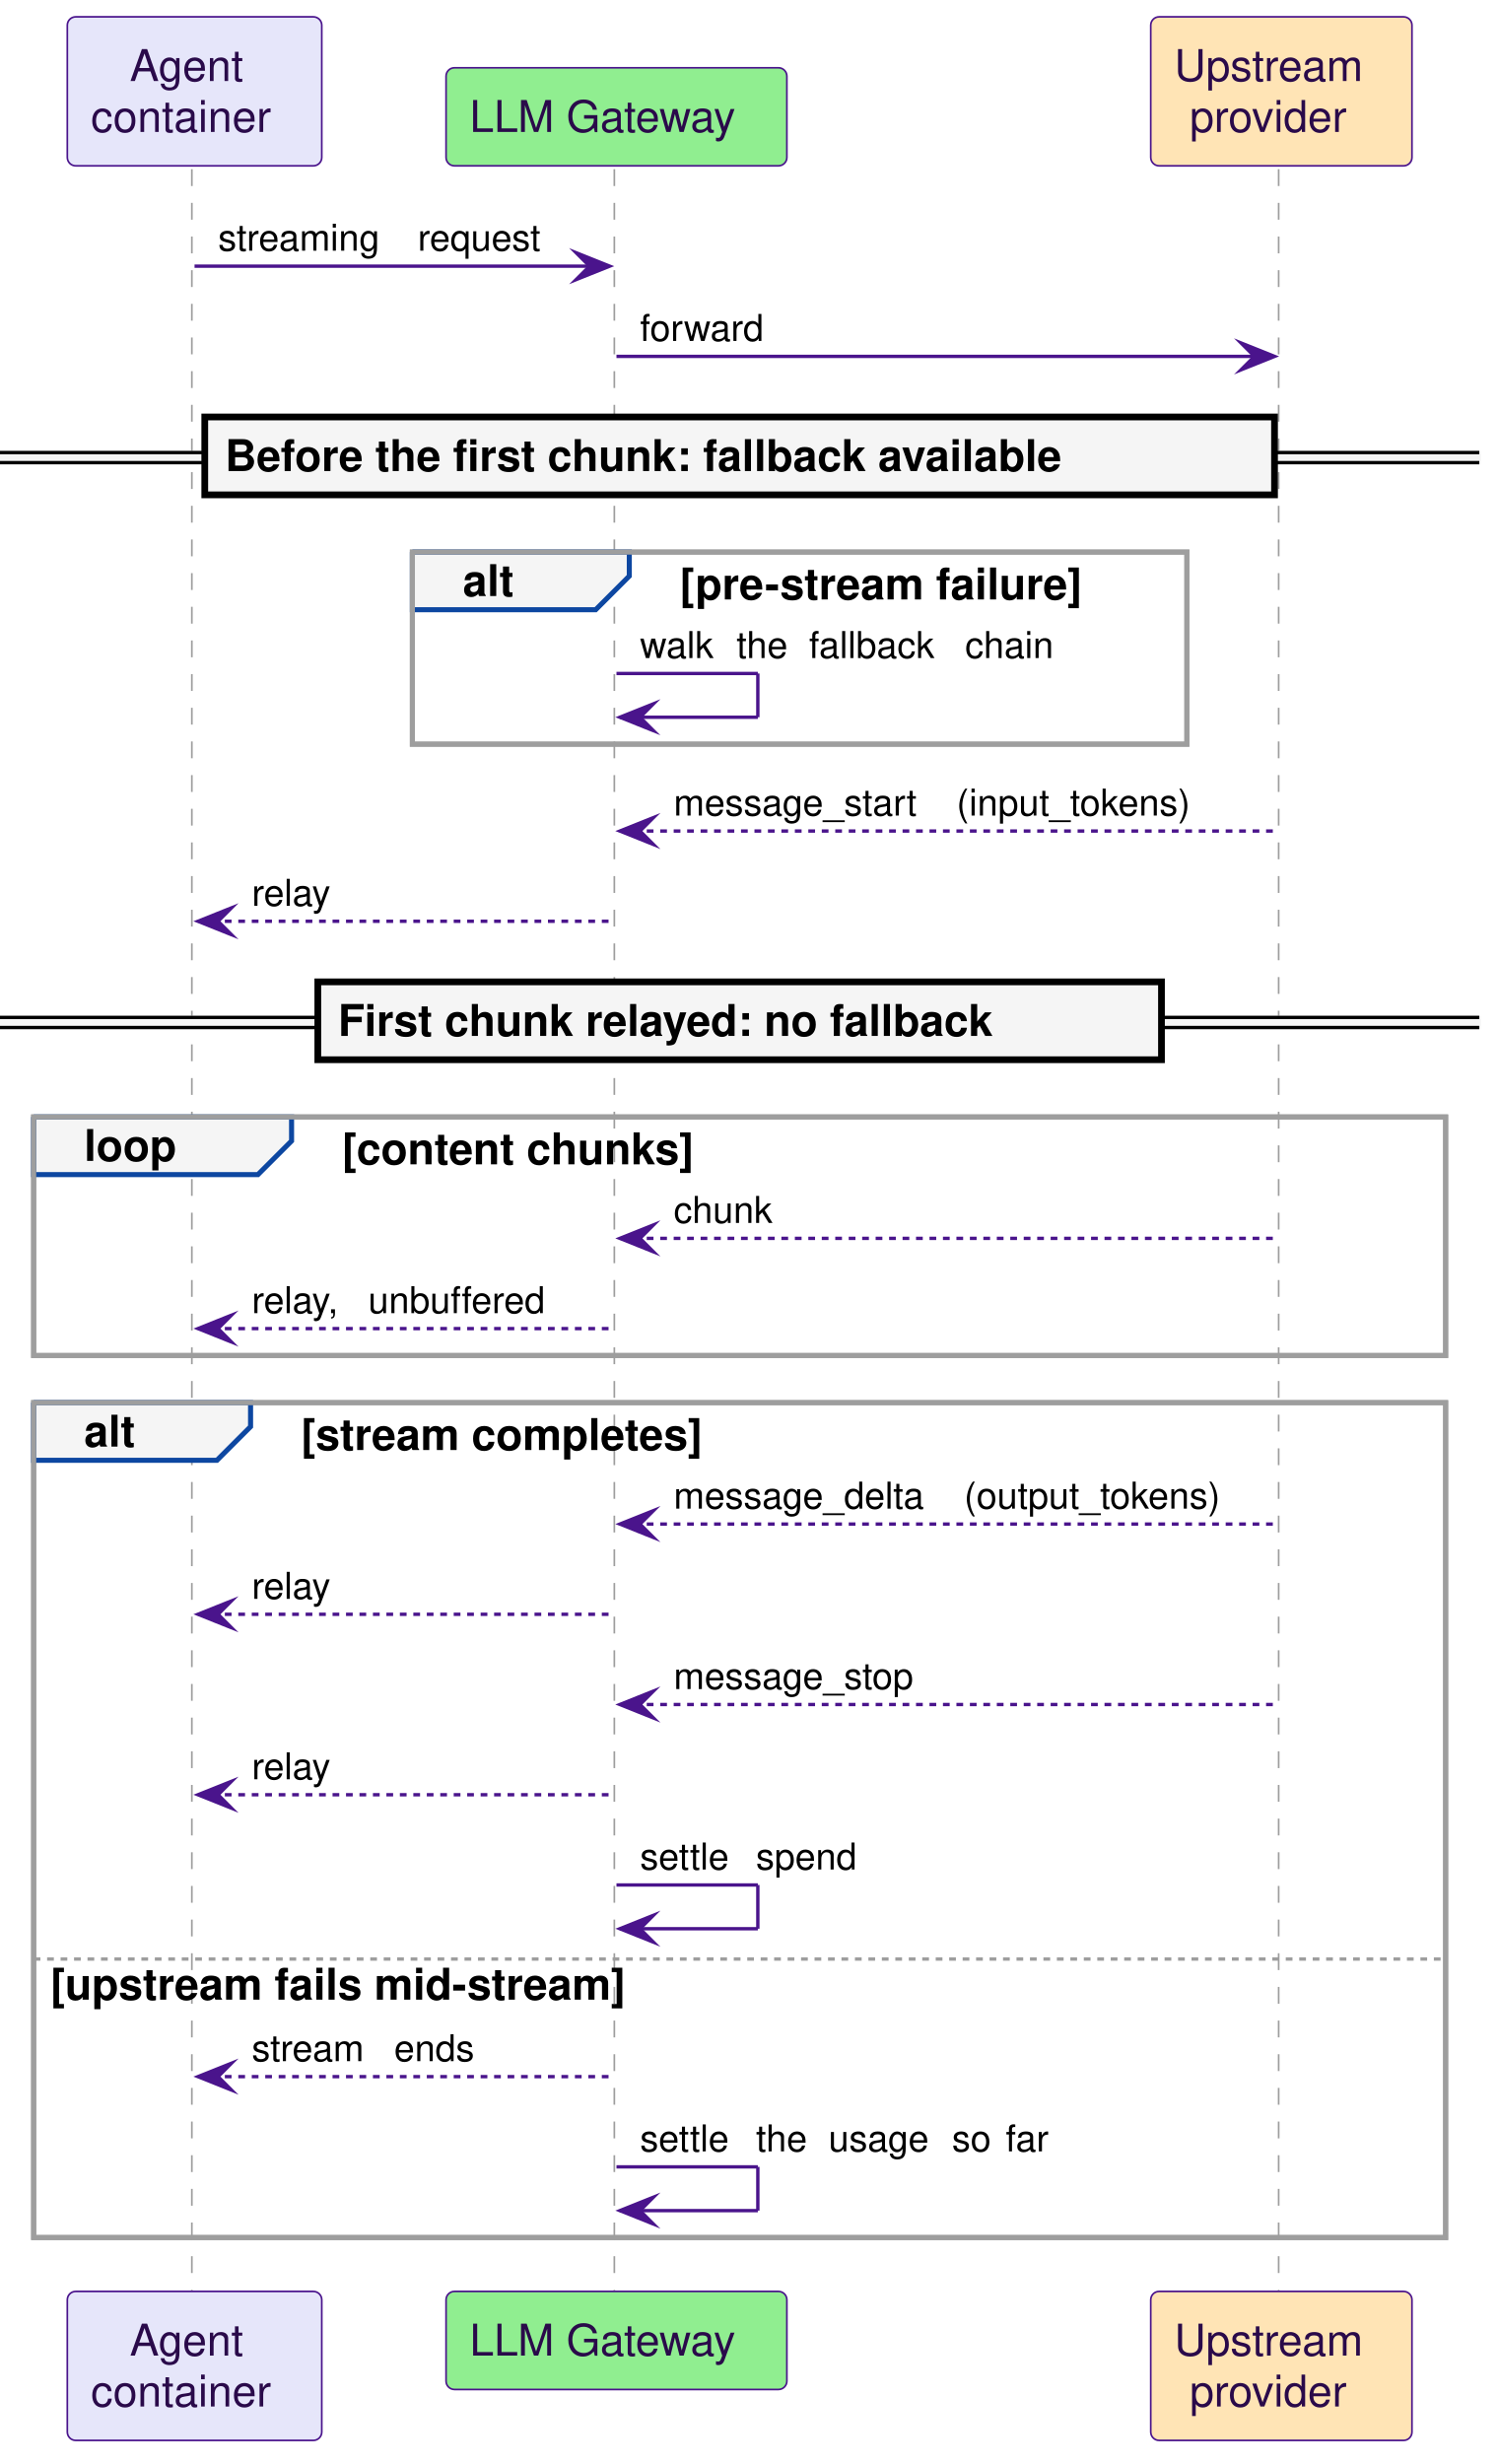
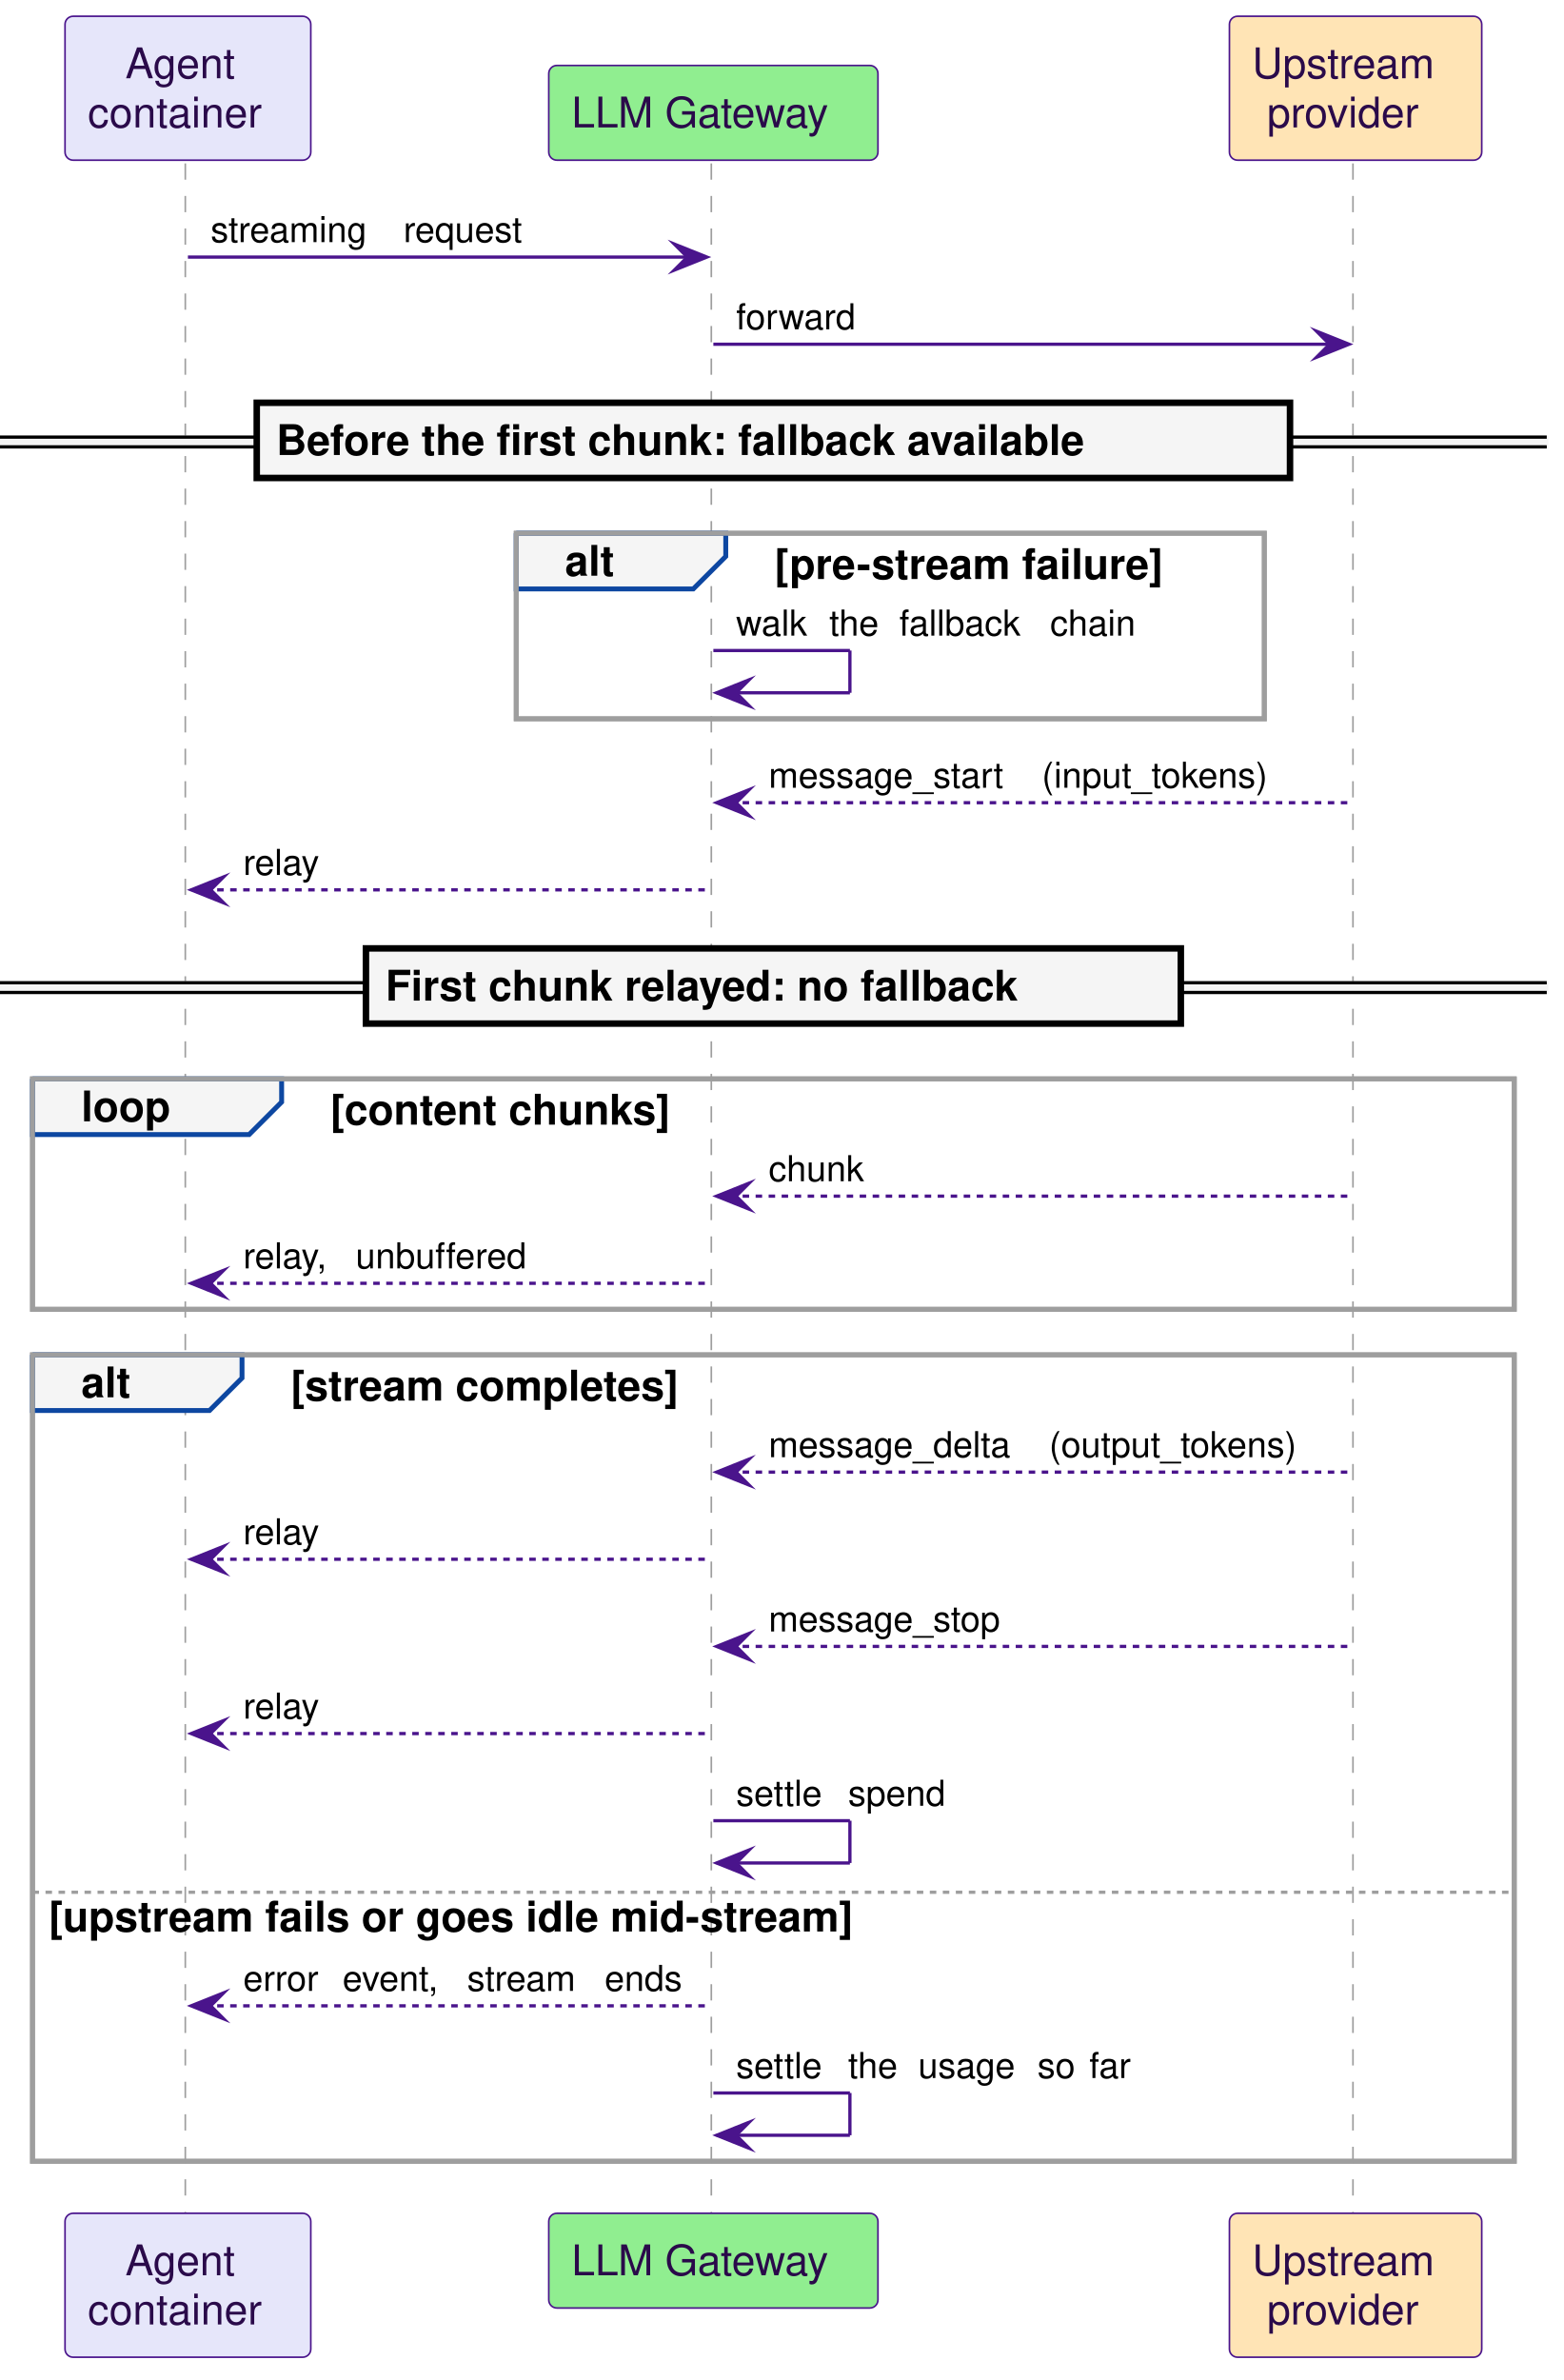
- <svg xmlns="http://www.w3.org/2000/svg" contentStyleType="text/css" data-diagram-type="SEQUENCE" height="732px" preserveAspectRatio="none" style="width:445px;height:732px;" version="1.1" viewBox="0 0 445 732" width="445px" zoomAndPan="magnify">
+ <svg xmlns="http://www.w3.org/2000/svg" contentStyleType="text/css" data-diagram-type="SEQUENCE" height="732px" preserveAspectRatio="none" style="width:481px;height:732px;" version="1.1" viewBox="0 0 481 732" width="481px" zoomAndPan="magnify">
  <defs />
  <g>
-     <rect fill="none" height="57.07" style="stroke:#9E9E9E;stroke-width:1.5;" width="230.102" x="122.521" y="164.008" />
-     <rect fill="none" height="70.875" style="stroke:#9E9E9E;stroke-width:1.5;" width="419.496" x="10" y="331.82" />
-     <rect fill="none" height="248.031" style="stroke:#9E9E9E;stroke-width:1.5;" width="419.496" x="10" y="416.695" />
+     <rect fill="none" height="57.07" style="stroke:#9E9E9E;stroke-width:1.5;" width="230.102" x="158.792" y="164.008" />
+     <rect fill="none" height="70.875" style="stroke:#9E9E9E;stroke-width:1.5;" width="455.767" x="10" y="331.82" />
+     <rect fill="none" height="248.031" style="stroke:#9E9E9E;stroke-width:1.5;" width="455.767" x="10" y="416.695" />
    <g class="participant-lifeline" data-entity-uid="part1" data-qualified-name="agent" data-source-line="6" id="part1-lifeline">
      <g>
        <rect fill="#000000" fill-opacity="0" height="631.461" width="8" x="53.799" y="50.266" />
        <line style="stroke:#9E9E9E;stroke-width:0.5;stroke-dasharray:5,5;" x1="57" x2="57" y1="50.266" y2="681.727" />
      </g>
    </g>
    <g class="participant-lifeline" data-entity-uid="part2" data-qualified-name="gw" data-source-line="7" id="part2-lifeline">
      <g>
-         <rect fill="#000000" fill-opacity="0" height="631.461" width="8" x="179.151" y="50.266" />
-         <line style="stroke:#9E9E9E;stroke-width:0.5;stroke-dasharray:5,5;" x1="182.521" x2="182.521" y1="50.266" y2="681.727" />
+         <rect fill="#000000" fill-opacity="0" height="631.461" width="8" x="215.422" y="50.266" />
+         <line style="stroke:#9E9E9E;stroke-width:0.5;stroke-dasharray:5,5;" x1="218.792" x2="218.792" y1="50.266" y2="681.727" />
      </g>
    </g>
    <g class="participant-lifeline" data-entity-uid="part3" data-qualified-name="prov" data-source-line="8" id="part3-lifeline">
      <g>
-         <rect fill="#000000" fill-opacity="0" height="631.461" width="8" x="376.691" y="50.266" />
-         <line style="stroke:#9E9E9E;stroke-width:0.5;stroke-dasharray:5,5;" x1="379.887" x2="379.887" y1="50.266" y2="681.727" />
+         <rect fill="#000000" fill-opacity="0" height="631.461" width="8" x="412.962" y="50.266" />
+         <line style="stroke:#9E9E9E;stroke-width:0.5;stroke-dasharray:5,5;" x1="416.158" x2="416.158" y1="50.266" y2="681.727" />
      </g>
    </g>
    <g class="participant participant-head" data-entity-uid="part1" data-qualified-name="agent" data-source-line="6" id="part1-head">
      <rect fill="#E6E6FA" height="44.266" rx="2.5" ry="2.5" style="stroke:#4A148C;stroke-width:0.5;" width="75.598" x="20" y="5" />
      <text fill="#2A0A4A" font-family="Helvetica" font-size="13" lengthAdjust="spacing" textLength="38.48" x="38.559" y="24.067">Agent</text>
      <text fill="#2A0A4A" font-family="Helvetica" font-size="13" lengthAdjust="spacing" textLength="61.598" x="27" y="39.2">container</text>
    </g>
    <g class="participant participant-tail" data-entity-uid="part1" data-qualified-name="agent" data-source-line="6" id="part1-tail">
      <rect fill="#E6E6FA" height="44.266" rx="2.5" ry="2.5" style="stroke:#4A148C;stroke-width:0.5;" width="75.598" x="20" y="680.727" />
      <text fill="#2A0A4A" font-family="Helvetica" font-size="13" lengthAdjust="spacing" textLength="38.48" x="38.559" y="699.793">Agent</text>
      <text fill="#2A0A4A" font-family="Helvetica" font-size="13" lengthAdjust="spacing" textLength="61.598" x="27" y="714.926">container</text>
    </g>
    <g class="participant participant-head" data-entity-uid="part2" data-qualified-name="gw" data-source-line="7" id="part2-head">
-       <rect fill="#90EE90" height="29.133" rx="2.5" ry="2.5" style="stroke:#4A148C;stroke-width:0.5;" width="101.261" x="132.521" y="20.133" />
-       <text fill="#2A0A4A" font-family="Helvetica" font-size="13" lengthAdjust="spacing" textLength="87.261" x="139.521" y="39.2">LLM Gateway</text>
+       <rect fill="#90EE90" height="29.133" rx="2.5" ry="2.5" style="stroke:#4A148C;stroke-width:0.5;" width="101.261" x="168.792" y="20.133" />
+       <text fill="#2A0A4A" font-family="Helvetica" font-size="13" lengthAdjust="spacing" textLength="87.261" x="175.792" y="39.2">LLM Gateway</text>
    </g>
    <g class="participant participant-tail" data-entity-uid="part2" data-qualified-name="gw" data-source-line="7" id="part2-tail">
-       <rect fill="#90EE90" height="29.133" rx="2.5" ry="2.5" style="stroke:#4A148C;stroke-width:0.5;" width="101.261" x="132.521" y="680.727" />
-       <text fill="#2A0A4A" font-family="Helvetica" font-size="13" lengthAdjust="spacing" textLength="87.261" x="139.521" y="699.793">LLM Gateway</text>
+       <rect fill="#90EE90" height="29.133" rx="2.5" ry="2.5" style="stroke:#4A148C;stroke-width:0.5;" width="101.261" x="168.792" y="680.727" />
+       <text fill="#2A0A4A" font-family="Helvetica" font-size="13" lengthAdjust="spacing" textLength="87.261" x="175.792" y="699.793">LLM Gateway</text>
    </g>
    <g class="participant participant-head" data-entity-uid="part3" data-qualified-name="prov" data-source-line="8" id="part3-head">
-       <rect fill="#FFE4B5" height="44.266" rx="2.5" ry="2.5" style="stroke:#4A148C;stroke-width:0.5;" width="77.61" x="341.887" y="5" />
-       <text fill="#2A0A4A" font-family="Helvetica" font-size="13" lengthAdjust="spacing" textLength="63.61" x="348.887" y="24.067">Upstream</text>
-       <text fill="#2A0A4A" font-family="Helvetica" font-size="13" lengthAdjust="spacing" textLength="54.45" x="353.466" y="39.2">provider</text>
+       <rect fill="#FFE4B5" height="44.266" rx="2.5" ry="2.5" style="stroke:#4A148C;stroke-width:0.5;" width="77.61" x="378.158" y="5" />
+       <text fill="#2A0A4A" font-family="Helvetica" font-size="13" lengthAdjust="spacing" textLength="63.61" x="385.158" y="24.067">Upstream</text>
+       <text fill="#2A0A4A" font-family="Helvetica" font-size="13" lengthAdjust="spacing" textLength="54.45" x="389.737" y="39.2">provider</text>
    </g>
    <g class="participant participant-tail" data-entity-uid="part3" data-qualified-name="prov" data-source-line="8" id="part3-tail">
-       <rect fill="#FFE4B5" height="44.266" rx="2.5" ry="2.5" style="stroke:#4A148C;stroke-width:0.5;" width="77.61" x="341.887" y="680.727" />
-       <text fill="#2A0A4A" font-family="Helvetica" font-size="13" lengthAdjust="spacing" textLength="63.61" x="348.887" y="699.793">Upstream</text>
-       <text fill="#2A0A4A" font-family="Helvetica" font-size="13" lengthAdjust="spacing" textLength="54.45" x="353.466" y="714.926">provider</text>
+       <rect fill="#FFE4B5" height="44.266" rx="2.5" ry="2.5" style="stroke:#4A148C;stroke-width:0.5;" width="77.61" x="378.158" y="680.727" />
+       <text fill="#2A0A4A" font-family="Helvetica" font-size="13" lengthAdjust="spacing" textLength="63.61" x="385.158" y="699.793">Upstream</text>
+       <text fill="#2A0A4A" font-family="Helvetica" font-size="13" lengthAdjust="spacing" textLength="54.45" x="389.737" y="714.926">provider</text>
    </g>
    <g class="message" data-entity-1="part1" data-entity-2="part2" data-source-line="10" id="msg1">
-       <polygon fill="#4A148C" points="171.151,75.07,181.151,79.07,171.151,83.07,175.151,79.07" style="stroke:#4A148C;stroke-width:1;stroke-linejoin:miter;stroke-miterlimit:10;" />
-       <line style="stroke:#4A148C;stroke-width:1;" x1="57.799" x2="177.151" y1="79.07" y2="79.07" />
+       <polygon fill="#4A148C" points="207.422,75.07,217.422,79.07,207.422,83.07,211.422,79.07" style="stroke:#4A148C;stroke-width:1;stroke-linejoin:miter;stroke-miterlimit:10;" />
+       <line style="stroke:#4A148C;stroke-width:1;" x1="57.799" x2="213.422" y1="79.07" y2="79.07" />
      <text fill="#000000" font-family="Helvetica" font-size="11" lengthAdjust="spacing" textLength="55.8" x="64.799" y="74.476">streaming</text>
      <text fill="#000000" font-family="Helvetica" font-size="11" lengthAdjust="spacing" textLength="3.497" x="120.599" y="74.476"> </text>
      <text fill="#000000" font-family="Helvetica" font-size="11" lengthAdjust="spacing" textLength="42.056" x="124.096" y="74.476">request</text>
    </g>
    <g class="message" data-entity-1="part2" data-entity-2="part3" data-source-line="11" id="msg2">
-       <polygon fill="#4A148C" points="368.691,101.875,378.691,105.875,368.691,109.875,372.691,105.875" style="stroke:#4A148C;stroke-width:1;stroke-linejoin:miter;stroke-miterlimit:10;" />
-       <line style="stroke:#4A148C;stroke-width:1;" x1="183.151" x2="374.691" y1="105.875" y2="105.875" />
-       <text fill="#000000" font-family="Helvetica" font-size="11" lengthAdjust="spacing" textLength="42.367" x="190.151" y="101.281">forward</text>
+       <polygon fill="#4A148C" points="404.962,101.875,414.962,105.875,404.962,109.875,408.962,105.875" style="stroke:#4A148C;stroke-width:1;stroke-linejoin:miter;stroke-miterlimit:10;" />
+       <line style="stroke:#4A148C;stroke-width:1;" x1="219.422" x2="410.962" y1="105.875" y2="105.875" />
+       <text fill="#000000" font-family="Helvetica" font-size="11" lengthAdjust="spacing" textLength="42.367" x="226.422" y="101.281">forward</text>
    </g>
-     <rect fill="#F5F5F5" height="3" style="stroke:#F5F5F5;stroke-width:1;" width="439.496" x="0" y="134.441" />
-     <line style="stroke:#000000;stroke-width:1;" x1="0" x2="439.496" y1="134.441" y2="134.441" />
-     <line style="stroke:#000000;stroke-width:1;" x1="0" x2="439.496" y1="137.441" y2="137.441" />
-     <rect fill="#F5F5F5" height="23.133" style="stroke:#000000;stroke-width:2;" width="317.824" x="60.836" y="123.875" />
-     <text fill="#000000" font-family="Helvetica" font-size="13" font-weight="700" lengthAdjust="spacing" textLength="299.298" x="66.836" y="139.942">Before the first chunk: fallback available</text>
-     <path d="M122.521,164.008 L186.964,164.008 L186.964,171.141 L176.964,181.141 L122.521,181.141 L122.521,164.008" fill="#F5F5F5" style="stroke:#0D47A1;stroke-width:1.5;" />
-     <rect fill="none" height="57.07" style="stroke:#9E9E9E;stroke-width:1.5;" width="230.102" x="122.521" y="164.008" />
-     <text fill="#000000" font-family="Helvetica" font-size="13" font-weight="700" lengthAdjust="spacing" textLength="19.443" x="137.521" y="177.075">alt</text>
-     <text fill="#000000" font-family="Helvetica" font-size="13" font-weight="700" lengthAdjust="spacing" textLength="145.66" x="201.964" y="178.075">[pre-stream failure]</text>
+     <rect fill="#F5F5F5" height="3" style="stroke:#F5F5F5;stroke-width:1;" width="475.767" x="0" y="134.441" />
+     <line style="stroke:#000000;stroke-width:1;" x1="0" x2="475.767" y1="134.441" y2="134.441" />
+     <line style="stroke:#000000;stroke-width:1;" x1="0" x2="475.767" y1="137.441" y2="137.441" />
+     <rect fill="#F5F5F5" height="23.133" style="stroke:#000000;stroke-width:2;" width="317.824" x="78.972" y="123.875" />
+     <text fill="#000000" font-family="Helvetica" font-size="13" font-weight="700" lengthAdjust="spacing" textLength="299.298" x="84.972" y="139.942">Before the first chunk: fallback available</text>
+     <path d="M158.792,164.008 L223.235,164.008 L223.235,171.141 L213.235,181.141 L158.792,181.141 L158.792,164.008" fill="#F5F5F5" style="stroke:#0D47A1;stroke-width:1.5;" />
+     <rect fill="none" height="57.07" style="stroke:#9E9E9E;stroke-width:1.5;" width="230.102" x="158.792" y="164.008" />
+     <text fill="#000000" font-family="Helvetica" font-size="13" font-weight="700" lengthAdjust="spacing" textLength="19.443" x="173.792" y="177.075">alt</text>
+     <text fill="#000000" font-family="Helvetica" font-size="13" font-weight="700" lengthAdjust="spacing" textLength="145.66" x="238.235" y="178.075">[pre-stream failure]</text>
    <g class="message" data-entity-1="part2" data-entity-2="part2" data-source-line="15" id="msg3">
-       <line style="stroke:#4A148C;stroke-width:1;" x1="183.151" x2="225.151" y1="200.078" y2="200.078" />
-       <line style="stroke:#4A148C;stroke-width:1;" x1="225.151" x2="225.151" y1="200.078" y2="213.078" />
-       <line style="stroke:#4A148C;stroke-width:1;" x1="184.151" x2="225.151" y1="213.078" y2="213.078" />
-       <polygon fill="#4A148C" points="194.151,209.078,184.151,213.078,194.151,217.078,190.151,213.078" style="stroke:#4A148C;stroke-width:1;stroke-linejoin:miter;stroke-miterlimit:10;" />
-       <text fill="#000000" font-family="Helvetica" font-size="11" lengthAdjust="spacing" textLength="25.164" x="190.151" y="195.484">walk</text>
-       <text fill="#000000" font-family="Helvetica" font-size="11" lengthAdjust="spacing" textLength="3.497" x="215.315" y="195.484"> </text>
-       <text fill="#000000" font-family="Helvetica" font-size="11" lengthAdjust="spacing" textLength="18.052" x="218.811" y="195.484">the</text>
-       <text fill="#000000" font-family="Helvetica" font-size="11" lengthAdjust="spacing" textLength="3.497" x="236.864" y="195.484"> </text>
-       <text fill="#000000" font-family="Helvetica" font-size="11" lengthAdjust="spacing" textLength="42.867" x="240.36" y="195.484">fallback</text>
-       <text fill="#000000" font-family="Helvetica" font-size="11" lengthAdjust="spacing" textLength="3.497" x="283.227" y="195.484"> </text>
-       <text fill="#000000" font-family="Helvetica" font-size="11" lengthAdjust="spacing" textLength="29.788" x="286.724" y="195.484">chain</text>
+       <line style="stroke:#4A148C;stroke-width:1;" x1="219.422" x2="261.422" y1="200.078" y2="200.078" />
+       <line style="stroke:#4A148C;stroke-width:1;" x1="261.422" x2="261.422" y1="200.078" y2="213.078" />
+       <line style="stroke:#4A148C;stroke-width:1;" x1="220.422" x2="261.422" y1="213.078" y2="213.078" />
+       <polygon fill="#4A148C" points="230.422,209.078,220.422,213.078,230.422,217.078,226.422,213.078" style="stroke:#4A148C;stroke-width:1;stroke-linejoin:miter;stroke-miterlimit:10;" />
+       <text fill="#000000" font-family="Helvetica" font-size="11" lengthAdjust="spacing" textLength="25.164" x="226.422" y="195.484">walk</text>
+       <text fill="#000000" font-family="Helvetica" font-size="11" lengthAdjust="spacing" textLength="3.497" x="251.586" y="195.484"> </text>
+       <text fill="#000000" font-family="Helvetica" font-size="11" lengthAdjust="spacing" textLength="18.052" x="255.083" y="195.484">the</text>
+       <text fill="#000000" font-family="Helvetica" font-size="11" lengthAdjust="spacing" textLength="3.497" x="273.135" y="195.484"> </text>
+       <text fill="#000000" font-family="Helvetica" font-size="11" lengthAdjust="spacing" textLength="42.867" x="276.631" y="195.484">fallback</text>
+       <text fill="#000000" font-family="Helvetica" font-size="11" lengthAdjust="spacing" textLength="3.497" x="319.498" y="195.484"> </text>
+       <text fill="#000000" font-family="Helvetica" font-size="11" lengthAdjust="spacing" textLength="29.788" x="322.995" y="195.484">chain</text>
    </g>
    <g class="message" data-entity-1="part3" data-entity-2="part2" data-source-line="17" id="msg4">
-       <polygon fill="#4A148C" points="194.151,242.883,184.151,246.883,194.151,250.883,190.151,246.883" style="stroke:#4A148C;stroke-width:1;stroke-linejoin:miter;stroke-miterlimit:10;" />
-       <line style="stroke:#4A148C;stroke-width:1;stroke-dasharray:2,2;" x1="188.151" x2="379.691" y1="246.883" y2="246.883" />
-       <text fill="#000000" font-family="Helvetica" font-size="11" lengthAdjust="spacing" textLength="80.556" x="200.151" y="242.289">message_start</text>
-       <text fill="#000000" font-family="Helvetica" font-size="11" lengthAdjust="spacing" textLength="3.497" x="280.707" y="242.289"> </text>
-       <text fill="#000000" font-family="Helvetica" font-size="11" lengthAdjust="spacing" textLength="79.261" x="284.204" y="242.289">(input_tokens)</text>
+       <polygon fill="#4A148C" points="230.422,242.883,220.422,246.883,230.422,250.883,226.422,246.883" style="stroke:#4A148C;stroke-width:1;stroke-linejoin:miter;stroke-miterlimit:10;" />
+       <line style="stroke:#4A148C;stroke-width:1;stroke-dasharray:2,2;" x1="224.422" x2="415.962" y1="246.883" y2="246.883" />
+       <text fill="#000000" font-family="Helvetica" font-size="11" lengthAdjust="spacing" textLength="80.556" x="236.422" y="242.289">message_start</text>
+       <text fill="#000000" font-family="Helvetica" font-size="11" lengthAdjust="spacing" textLength="3.497" x="316.978" y="242.289"> </text>
+       <text fill="#000000" font-family="Helvetica" font-size="11" lengthAdjust="spacing" textLength="79.261" x="320.475" y="242.289">(input_tokens)</text>
    </g>
    <g class="message" data-entity-1="part2" data-entity-2="part1" data-source-line="18" id="msg5">
      <polygon fill="#4A148C" points="68.799,269.688,58.799,273.688,68.799,277.688,64.799,273.688" style="stroke:#4A148C;stroke-width:1;stroke-linejoin:miter;stroke-miterlimit:10;" />
-       <line style="stroke:#4A148C;stroke-width:1;stroke-dasharray:2,2;" x1="62.799" x2="182.151" y1="273.688" y2="273.688" />
+       <line style="stroke:#4A148C;stroke-width:1;stroke-dasharray:2,2;" x1="62.799" x2="218.422" y1="273.688" y2="273.688" />
      <text fill="#000000" font-family="Helvetica" font-size="11" lengthAdjust="spacing" textLength="27.597" x="74.799" y="269.093">relay</text>
    </g>
-     <rect fill="#F5F5F5" height="3" style="stroke:#F5F5F5;stroke-width:1;" width="439.496" x="0" y="302.254" />
-     <line style="stroke:#000000;stroke-width:1;" x1="0" x2="439.496" y1="302.254" y2="302.254" />
-     <line style="stroke:#000000;stroke-width:1;" x1="0" x2="439.496" y1="305.254" y2="305.254" />
-     <rect fill="#F5F5F5" height="23.133" style="stroke:#000000;stroke-width:2;" width="250.653" x="94.421" y="291.688" />
-     <text fill="#000000" font-family="Helvetica" font-size="13" font-weight="700" lengthAdjust="spacing" textLength="232.127" x="100.421" y="307.754">First chunk relayed: no fallback</text>
+     <rect fill="#F5F5F5" height="3" style="stroke:#F5F5F5;stroke-width:1;" width="475.767" x="0" y="302.254" />
+     <line style="stroke:#000000;stroke-width:1;" x1="0" x2="475.767" y1="302.254" y2="302.254" />
+     <line style="stroke:#000000;stroke-width:1;" x1="0" x2="475.767" y1="305.254" y2="305.254" />
+     <rect fill="#F5F5F5" height="23.133" style="stroke:#000000;stroke-width:2;" width="250.653" x="112.557" y="291.688" />
+     <text fill="#000000" font-family="Helvetica" font-size="13" font-weight="700" lengthAdjust="spacing" textLength="232.127" x="118.557" y="307.754">First chunk relayed: no fallback</text>
    <path d="M10,331.82 L86.624,331.82 L86.624,338.953 L76.624,348.953 L10,348.953 L10,331.82" fill="#F5F5F5" style="stroke:#0D47A1;stroke-width:1.5;" />
-     <rect fill="none" height="70.875" style="stroke:#9E9E9E;stroke-width:1.5;" width="419.496" x="10" y="331.82" />
+     <rect fill="none" height="70.875" style="stroke:#9E9E9E;stroke-width:1.5;" width="455.767" x="10" y="331.82" />
    <text fill="#000000" font-family="Helvetica" font-size="13" font-weight="700" lengthAdjust="spacing" textLength="31.624" x="25" y="344.887">loop</text>
    <text fill="#000000" font-family="Helvetica" font-size="13" font-weight="700" lengthAdjust="spacing" textLength="124.655" x="101.624" y="345.887">[content chunks]</text>
    <g class="message" data-entity-1="part3" data-entity-2="part2" data-source-line="22" id="msg6">
-       <polygon fill="#4A148C" points="194.151,363.891,184.151,367.891,194.151,371.891,190.151,367.891" style="stroke:#4A148C;stroke-width:1;stroke-linejoin:miter;stroke-miterlimit:10;" />
-       <line style="stroke:#4A148C;stroke-width:1;stroke-dasharray:2,2;" x1="188.151" x2="379.691" y1="367.891" y2="367.891" />
-       <text fill="#000000" font-family="Helvetica" font-size="11" lengthAdjust="spacing" textLength="33.333" x="200.151" y="363.296">chunk</text>
+       <polygon fill="#4A148C" points="230.422,363.891,220.422,367.891,230.422,371.891,226.422,367.891" style="stroke:#4A148C;stroke-width:1;stroke-linejoin:miter;stroke-miterlimit:10;" />
+       <line style="stroke:#4A148C;stroke-width:1;stroke-dasharray:2,2;" x1="224.422" x2="415.962" y1="367.891" y2="367.891" />
+       <text fill="#000000" font-family="Helvetica" font-size="11" lengthAdjust="spacing" textLength="33.333" x="236.422" y="363.296">chunk</text>
    </g>
    <g class="message" data-entity-1="part2" data-entity-2="part1" data-source-line="23" id="msg7">
      <polygon fill="#4A148C" points="68.799,390.695,58.799,394.695,68.799,398.695,64.799,394.695" style="stroke:#4A148C;stroke-width:1;stroke-linejoin:miter;stroke-miterlimit:10;" />
-       <line style="stroke:#4A148C;stroke-width:1;stroke-dasharray:2,2;" x1="62.799" x2="182.151" y1="394.695" y2="394.695" />
+       <line style="stroke:#4A148C;stroke-width:1;stroke-dasharray:2,2;" x1="62.799" x2="218.422" y1="394.695" y2="394.695" />
      <text fill="#000000" font-family="Helvetica" font-size="11" lengthAdjust="spacing" textLength="31.093" x="74.799" y="390.101">relay,</text>
      <text fill="#000000" font-family="Helvetica" font-size="11" lengthAdjust="spacing" textLength="3.497" x="105.892" y="390.101"> </text>
      <text fill="#000000" font-family="Helvetica" font-size="11" lengthAdjust="spacing" textLength="60.683" x="109.389" y="390.101">unbuffered</text>
    </g>
    <path d="M10,416.695 L74.443,416.695 L74.443,423.828 L64.443,433.828 L10,433.828 L10,416.695" fill="#F5F5F5" style="stroke:#0D47A1;stroke-width:1.5;" />
-     <rect fill="none" height="248.031" style="stroke:#9E9E9E;stroke-width:1.5;" width="419.496" x="10" y="416.695" />
+     <rect fill="none" height="248.031" style="stroke:#9E9E9E;stroke-width:1.5;" width="455.767" x="10" y="416.695" />
    <text fill="#000000" font-family="Helvetica" font-size="13" font-weight="700" lengthAdjust="spacing" textLength="19.443" x="25" y="429.762">alt</text>
    <text fill="#000000" font-family="Helvetica" font-size="13" font-weight="700" lengthAdjust="spacing" textLength="143.438" x="89.443" y="430.762">[stream completes]</text>
    <g class="message" data-entity-1="part3" data-entity-2="part2" data-source-line="26" id="msg8">
-       <polygon fill="#4A148C" points="194.151,448.766,184.151,452.766,194.151,456.766,190.151,452.766" style="stroke:#4A148C;stroke-width:1;stroke-linejoin:miter;stroke-miterlimit:10;" />
-       <line style="stroke:#4A148C;stroke-width:1;stroke-dasharray:2,2;" x1="188.151" x2="379.691" y1="452.766" y2="452.766" />
-       <text fill="#000000" font-family="Helvetica" font-size="11" lengthAdjust="spacing" textLength="82.795" x="200.151" y="448.171">message_delta</text>
-       <text fill="#000000" font-family="Helvetica" font-size="11" lengthAdjust="spacing" textLength="3.497" x="282.947" y="448.171"> </text>
-       <text fill="#000000" font-family="Helvetica" font-size="11" lengthAdjust="spacing" textLength="87.248" x="286.443" y="448.171">(output_tokens)</text>
+       <polygon fill="#4A148C" points="230.422,448.766,220.422,452.766,230.422,456.766,226.422,452.766" style="stroke:#4A148C;stroke-width:1;stroke-linejoin:miter;stroke-miterlimit:10;" />
+       <line style="stroke:#4A148C;stroke-width:1;stroke-dasharray:2,2;" x1="224.422" x2="415.962" y1="452.766" y2="452.766" />
+       <text fill="#000000" font-family="Helvetica" font-size="11" lengthAdjust="spacing" textLength="82.795" x="236.422" y="448.171">message_delta</text>
+       <text fill="#000000" font-family="Helvetica" font-size="11" lengthAdjust="spacing" textLength="3.497" x="319.218" y="448.171"> </text>
+       <text fill="#000000" font-family="Helvetica" font-size="11" lengthAdjust="spacing" textLength="87.248" x="322.714" y="448.171">(output_tokens)</text>
    </g>
    <g class="message" data-entity-1="part2" data-entity-2="part1" data-source-line="27" id="msg9">
      <polygon fill="#4A148C" points="68.799,475.57,58.799,479.57,68.799,483.57,64.799,479.57" style="stroke:#4A148C;stroke-width:1;stroke-linejoin:miter;stroke-miterlimit:10;" />
-       <line style="stroke:#4A148C;stroke-width:1;stroke-dasharray:2,2;" x1="62.799" x2="182.151" y1="479.57" y2="479.57" />
+       <line style="stroke:#4A148C;stroke-width:1;stroke-dasharray:2,2;" x1="62.799" x2="218.422" y1="479.57" y2="479.57" />
      <text fill="#000000" font-family="Helvetica" font-size="11" lengthAdjust="spacing" textLength="27.597" x="74.799" y="474.976">relay</text>
    </g>
    <g class="message" data-entity-1="part3" data-entity-2="part2" data-source-line="28" id="msg10">
-       <polygon fill="#4A148C" points="194.151,502.375,184.151,506.375,194.151,510.375,190.151,506.375" style="stroke:#4A148C;stroke-width:1;stroke-linejoin:miter;stroke-miterlimit:10;" />
-       <line style="stroke:#4A148C;stroke-width:1;stroke-dasharray:2,2;" x1="188.151" x2="379.691" y1="506.375" y2="506.375" />
-       <text fill="#000000" font-family="Helvetica" font-size="11" lengthAdjust="spacing" textLength="78.692" x="200.151" y="501.781">message_stop</text>
+       <polygon fill="#4A148C" points="230.422,502.375,220.422,506.375,230.422,510.375,226.422,506.375" style="stroke:#4A148C;stroke-width:1;stroke-linejoin:miter;stroke-miterlimit:10;" />
+       <line style="stroke:#4A148C;stroke-width:1;stroke-dasharray:2,2;" x1="224.422" x2="415.962" y1="506.375" y2="506.375" />
+       <text fill="#000000" font-family="Helvetica" font-size="11" lengthAdjust="spacing" textLength="78.692" x="236.422" y="501.781">message_stop</text>
    </g>
    <g class="message" data-entity-1="part2" data-entity-2="part1" data-source-line="29" id="msg11">
      <polygon fill="#4A148C" points="68.799,529.18,58.799,533.18,68.799,537.18,64.799,533.18" style="stroke:#4A148C;stroke-width:1;stroke-linejoin:miter;stroke-miterlimit:10;" />
-       <line style="stroke:#4A148C;stroke-width:1;stroke-dasharray:2,2;" x1="62.799" x2="182.151" y1="533.18" y2="533.18" />
+       <line style="stroke:#4A148C;stroke-width:1;stroke-dasharray:2,2;" x1="62.799" x2="218.422" y1="533.18" y2="533.18" />
      <text fill="#000000" font-family="Helvetica" font-size="11" lengthAdjust="spacing" textLength="27.597" x="74.799" y="528.585">relay</text>
    </g>
    <g class="message" data-entity-1="part2" data-entity-2="part2" data-source-line="30" id="msg12">
-       <line style="stroke:#4A148C;stroke-width:1;" x1="183.151" x2="225.151" y1="559.984" y2="559.984" />
-       <line style="stroke:#4A148C;stroke-width:1;" x1="225.151" x2="225.151" y1="559.984" y2="572.984" />
-       <line style="stroke:#4A148C;stroke-width:1;" x1="184.151" x2="225.151" y1="572.984" y2="572.984" />
-       <polygon fill="#4A148C" points="194.151,568.984,184.151,572.984,194.151,576.984,190.151,572.984" style="stroke:#4A148C;stroke-width:1;stroke-linejoin:miter;stroke-miterlimit:10;" />
-       <text fill="#000000" font-family="Helvetica" font-size="11" lengthAdjust="spacing" textLength="30.948" x="190.151" y="555.39">settle</text>
-       <text fill="#000000" font-family="Helvetica" font-size="11" lengthAdjust="spacing" textLength="3.497" x="221.1" y="555.39"> </text>
-       <text fill="#000000" font-family="Helvetica" font-size="11" lengthAdjust="spacing" textLength="33.435" x="224.596" y="555.39">spend</text>
+       <line style="stroke:#4A148C;stroke-width:1;" x1="219.422" x2="261.422" y1="559.984" y2="559.984" />
+       <line style="stroke:#4A148C;stroke-width:1;" x1="261.422" x2="261.422" y1="559.984" y2="572.984" />
+       <line style="stroke:#4A148C;stroke-width:1;" x1="220.422" x2="261.422" y1="572.984" y2="572.984" />
+       <polygon fill="#4A148C" points="230.422,568.984,220.422,572.984,230.422,576.984,226.422,572.984" style="stroke:#4A148C;stroke-width:1;stroke-linejoin:miter;stroke-miterlimit:10;" />
+       <text fill="#000000" font-family="Helvetica" font-size="11" lengthAdjust="spacing" textLength="30.948" x="226.422" y="555.39">settle</text>
+       <text fill="#000000" font-family="Helvetica" font-size="11" lengthAdjust="spacing" textLength="3.497" x="257.371" y="555.39"> </text>
+       <text fill="#000000" font-family="Helvetica" font-size="11" lengthAdjust="spacing" textLength="33.435" x="260.867" y="555.39">spend</text>
    </g>
-     <line style="stroke:#9E9E9E;stroke-width:1;stroke-dasharray:2,2;" x1="10" x2="429.496" y1="581.984" y2="581.984" />
-     <text fill="#000000" font-family="Helvetica" font-size="13" font-weight="700" lengthAdjust="spacing" textLength="206.273" x="15" y="594.051">[upstream fails mid-stream]</text>
+     <line style="stroke:#9E9E9E;stroke-width:1;stroke-dasharray:2,2;" x1="10" x2="465.767" y1="581.984" y2="581.984" />
+     <text fill="#000000" font-family="Helvetica" font-size="13" font-weight="700" lengthAdjust="spacing" textLength="297.019" x="15" y="594.051">[upstream fails or goes idle mid-stream]</text>
    <g class="message" data-entity-1="part2" data-entity-2="part1" data-source-line="32" id="msg13">
      <polygon fill="#4A148C" points="68.799,612.922,58.799,616.922,68.799,620.922,64.799,616.922" style="stroke:#4A148C;stroke-width:1;stroke-linejoin:miter;stroke-miterlimit:10;" />
-       <line style="stroke:#4A148C;stroke-width:1;stroke-dasharray:2,2;" x1="62.799" x2="182.151" y1="616.922" y2="616.922" />
-       <text fill="#000000" font-family="Helvetica" font-size="11" lengthAdjust="spacing" textLength="38.79" x="74.799" y="612.328">stream</text>
-       <text fill="#000000" font-family="Helvetica" font-size="11" lengthAdjust="spacing" textLength="3.497" x="113.589" y="612.328"> </text>
-       <text fill="#000000" font-family="Helvetica" font-size="11" lengthAdjust="spacing" textLength="26.453" x="117.085" y="612.328">ends</text>
+       <line style="stroke:#4A148C;stroke-width:1;stroke-dasharray:2,2;" x1="62.799" x2="218.422" y1="616.922" y2="616.922" />
+       <text fill="#000000" font-family="Helvetica" font-size="11" lengthAdjust="spacing" textLength="27.065" x="74.799" y="612.328">error</text>
+       <text fill="#000000" font-family="Helvetica" font-size="11" lengthAdjust="spacing" textLength="3.497" x="101.864" y="612.328"> </text>
+       <text fill="#000000" font-family="Helvetica" font-size="11" lengthAdjust="spacing" textLength="34.826" x="105.36" y="612.328">event,</text>
+       <text fill="#000000" font-family="Helvetica" font-size="11" lengthAdjust="spacing" textLength="3.497" x="140.186" y="612.328"> </text>
+       <text fill="#000000" font-family="Helvetica" font-size="11" lengthAdjust="spacing" textLength="38.79" x="143.683" y="612.328">stream</text>
+       <text fill="#000000" font-family="Helvetica" font-size="11" lengthAdjust="spacing" textLength="3.497" x="182.473" y="612.328"> </text>
+       <text fill="#000000" font-family="Helvetica" font-size="11" lengthAdjust="spacing" textLength="26.453" x="185.97" y="612.328">ends</text>
    </g>
    <g class="message" data-entity-1="part2" data-entity-2="part2" data-source-line="33" id="msg14">
-       <line style="stroke:#4A148C;stroke-width:1;" x1="183.151" x2="225.151" y1="643.727" y2="643.727" />
-       <line style="stroke:#4A148C;stroke-width:1;" x1="225.151" x2="225.151" y1="643.727" y2="656.727" />
-       <line style="stroke:#4A148C;stroke-width:1;" x1="184.151" x2="225.151" y1="656.727" y2="656.727" />
-       <polygon fill="#4A148C" points="194.151,652.727,184.151,656.727,194.151,660.727,190.151,656.727" style="stroke:#4A148C;stroke-width:1;stroke-linejoin:miter;stroke-miterlimit:10;" />
-       <text fill="#000000" font-family="Helvetica" font-size="11" lengthAdjust="spacing" textLength="30.948" x="190.151" y="639.132">settle</text>
-       <text fill="#000000" font-family="Helvetica" font-size="11" lengthAdjust="spacing" textLength="3.497" x="221.1" y="639.132"> </text>
-       <text fill="#000000" font-family="Helvetica" font-size="11" lengthAdjust="spacing" textLength="18.052" x="224.596" y="639.132">the</text>
-       <text fill="#000000" font-family="Helvetica" font-size="11" lengthAdjust="spacing" textLength="3.497" x="242.648" y="639.132"> </text>
-       <text fill="#000000" font-family="Helvetica" font-size="11" lengthAdjust="spacing" textLength="33.193" x="246.145" y="639.132">usage</text>
-       <text fill="#000000" font-family="Helvetica" font-size="11" lengthAdjust="spacing" textLength="3.497" x="279.338" y="639.132"> </text>
-       <text fill="#000000" font-family="Helvetica" font-size="11" lengthAdjust="spacing" textLength="12.461" x="282.835" y="639.132">so</text>
-       <text fill="#000000" font-family="Helvetica" font-size="11" lengthAdjust="spacing" textLength="3.497" x="295.296" y="639.132"> </text>
-       <text fill="#000000" font-family="Helvetica" font-size="11" lengthAdjust="spacing" textLength="15.136" x="298.793" y="639.132">far</text>
+       <line style="stroke:#4A148C;stroke-width:1;" x1="219.422" x2="261.422" y1="643.727" y2="643.727" />
+       <line style="stroke:#4A148C;stroke-width:1;" x1="261.422" x2="261.422" y1="643.727" y2="656.727" />
+       <line style="stroke:#4A148C;stroke-width:1;" x1="220.422" x2="261.422" y1="656.727" y2="656.727" />
+       <polygon fill="#4A148C" points="230.422,652.727,220.422,656.727,230.422,660.727,226.422,656.727" style="stroke:#4A148C;stroke-width:1;stroke-linejoin:miter;stroke-miterlimit:10;" />
+       <text fill="#000000" font-family="Helvetica" font-size="11" lengthAdjust="spacing" textLength="30.948" x="226.422" y="639.132">settle</text>
+       <text fill="#000000" font-family="Helvetica" font-size="11" lengthAdjust="spacing" textLength="3.497" x="257.371" y="639.132"> </text>
+       <text fill="#000000" font-family="Helvetica" font-size="11" lengthAdjust="spacing" textLength="18.052" x="260.867" y="639.132">the</text>
+       <text fill="#000000" font-family="Helvetica" font-size="11" lengthAdjust="spacing" textLength="3.497" x="278.919" y="639.132"> </text>
+       <text fill="#000000" font-family="Helvetica" font-size="11" lengthAdjust="spacing" textLength="33.193" x="282.416" y="639.132">usage</text>
+       <text fill="#000000" font-family="Helvetica" font-size="11" lengthAdjust="spacing" textLength="3.497" x="315.609" y="639.132"> </text>
+       <text fill="#000000" font-family="Helvetica" font-size="11" lengthAdjust="spacing" textLength="12.461" x="319.106" y="639.132">so</text>
+       <text fill="#000000" font-family="Helvetica" font-size="11" lengthAdjust="spacing" textLength="3.497" x="331.567" y="639.132"> </text>
+       <text fill="#000000" font-family="Helvetica" font-size="11" lengthAdjust="spacing" textLength="15.136" x="335.063" y="639.132">far</text>
    </g>
  </g>
</svg>
